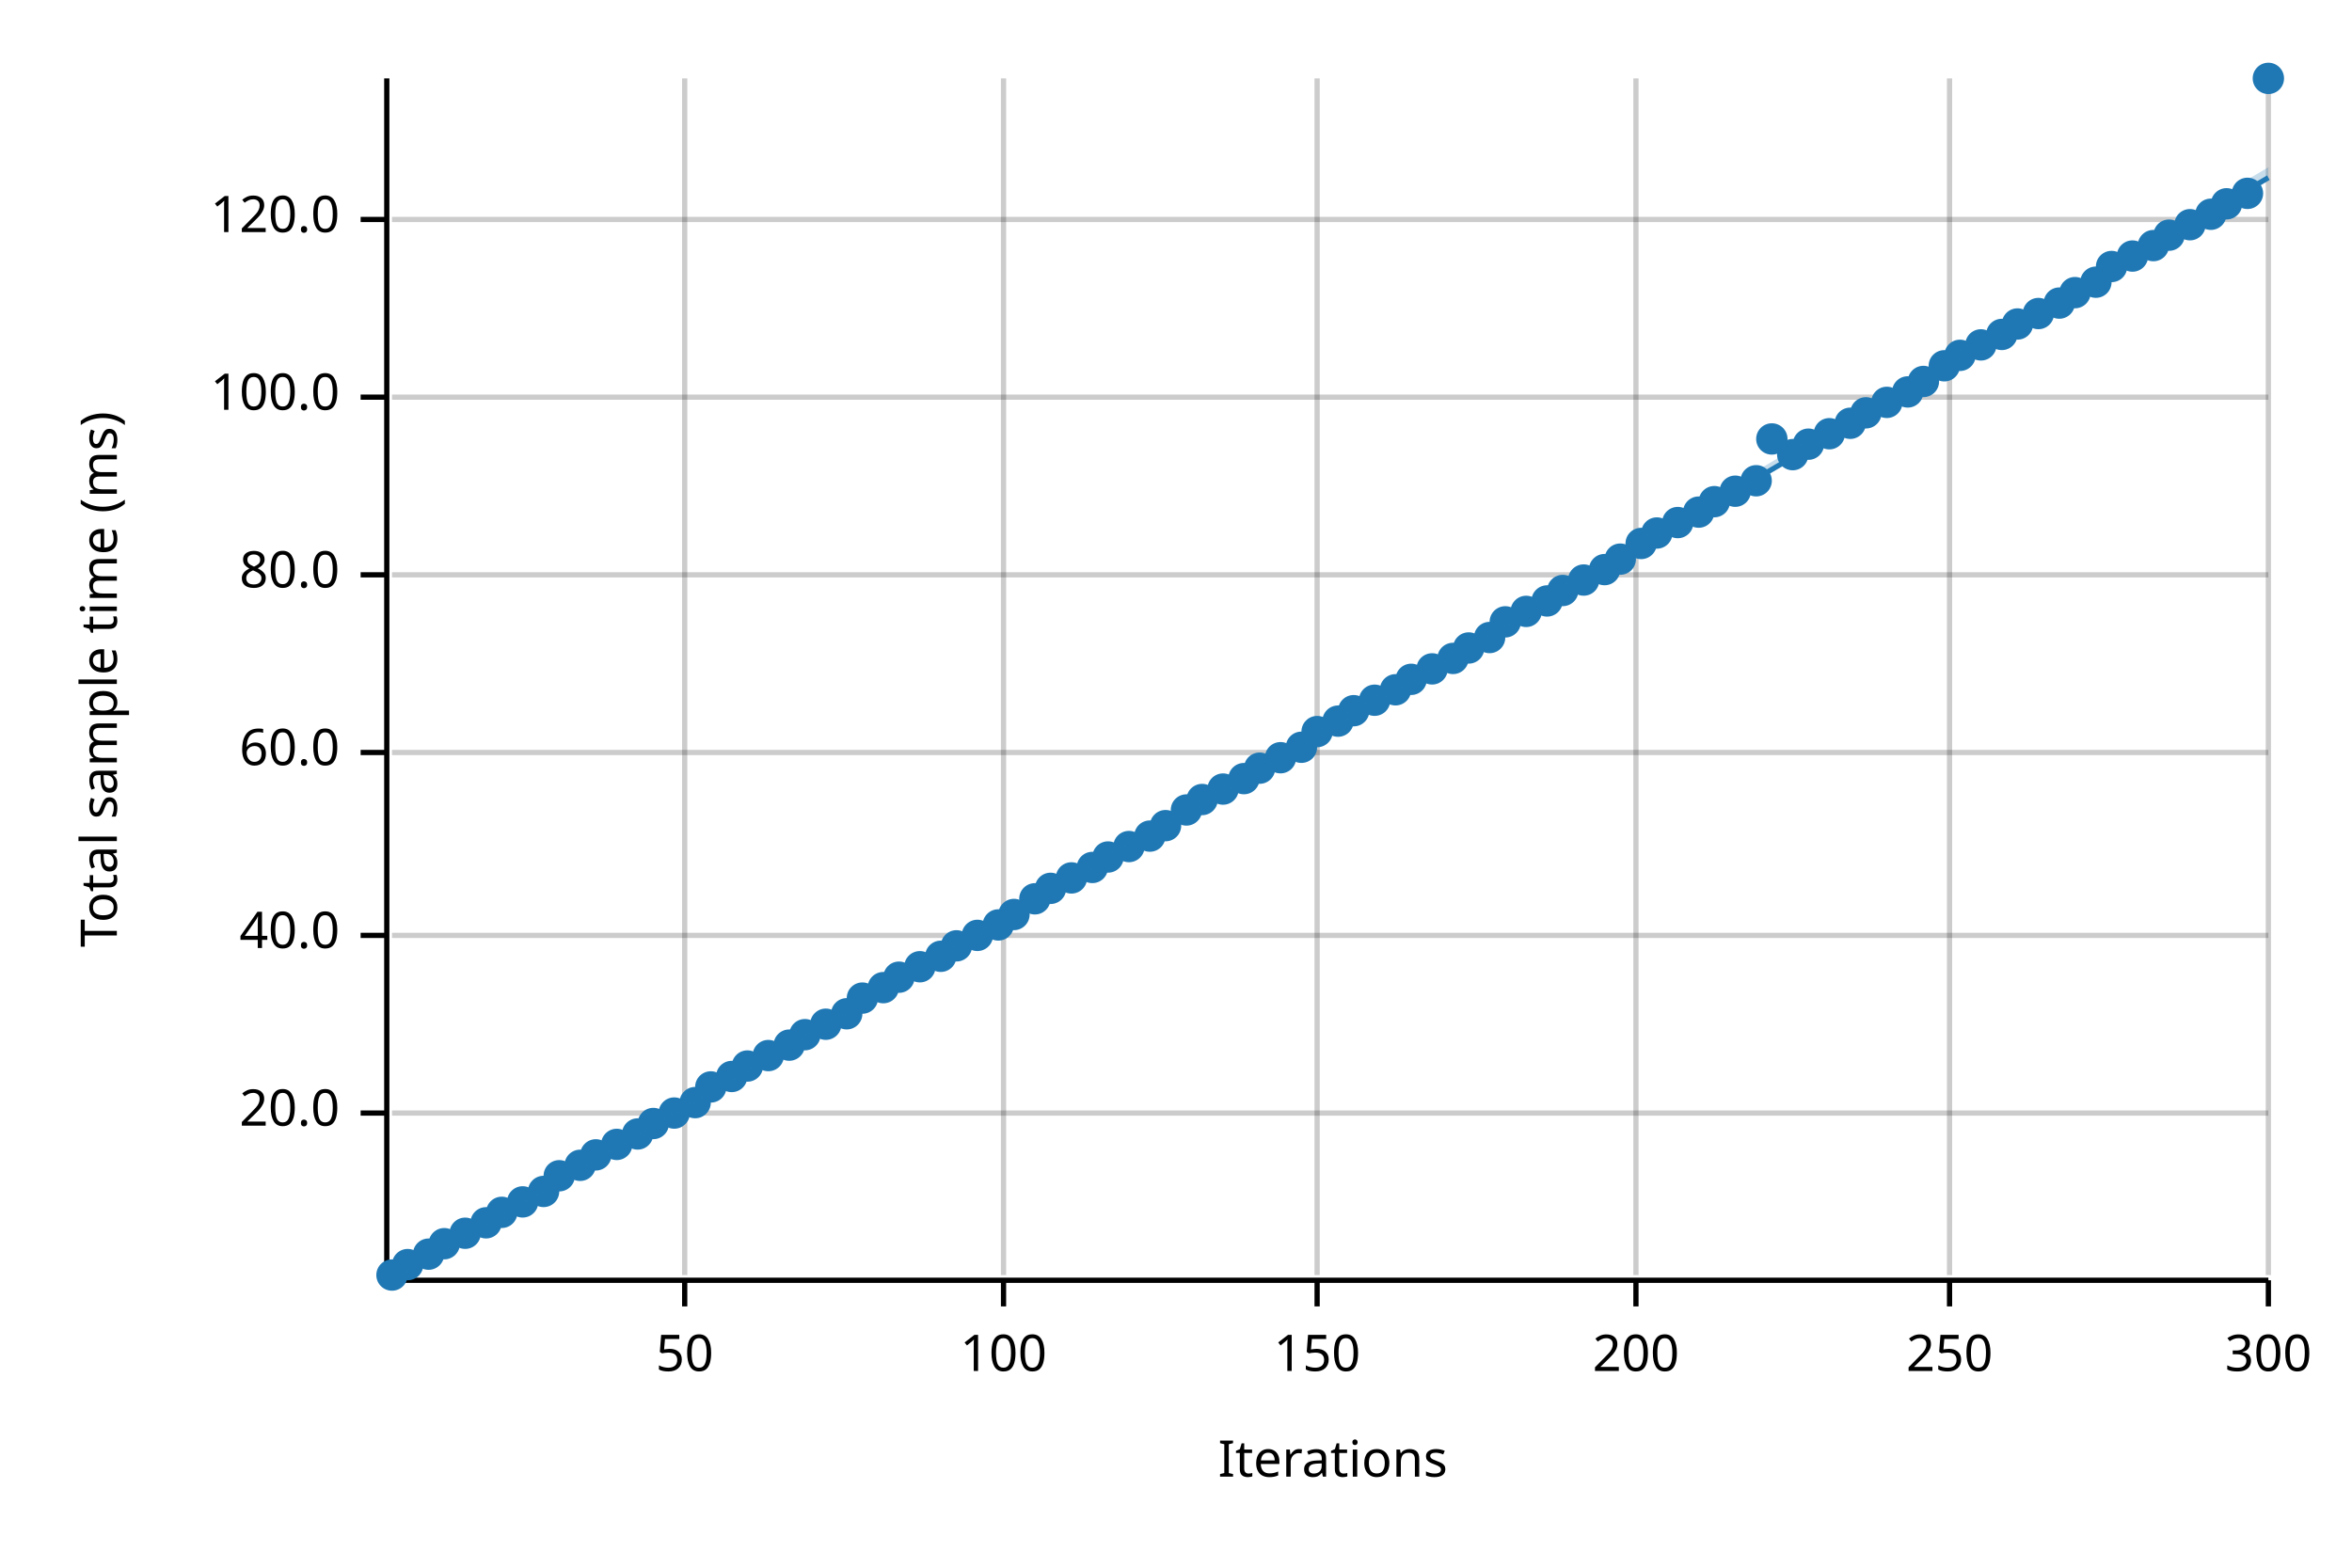
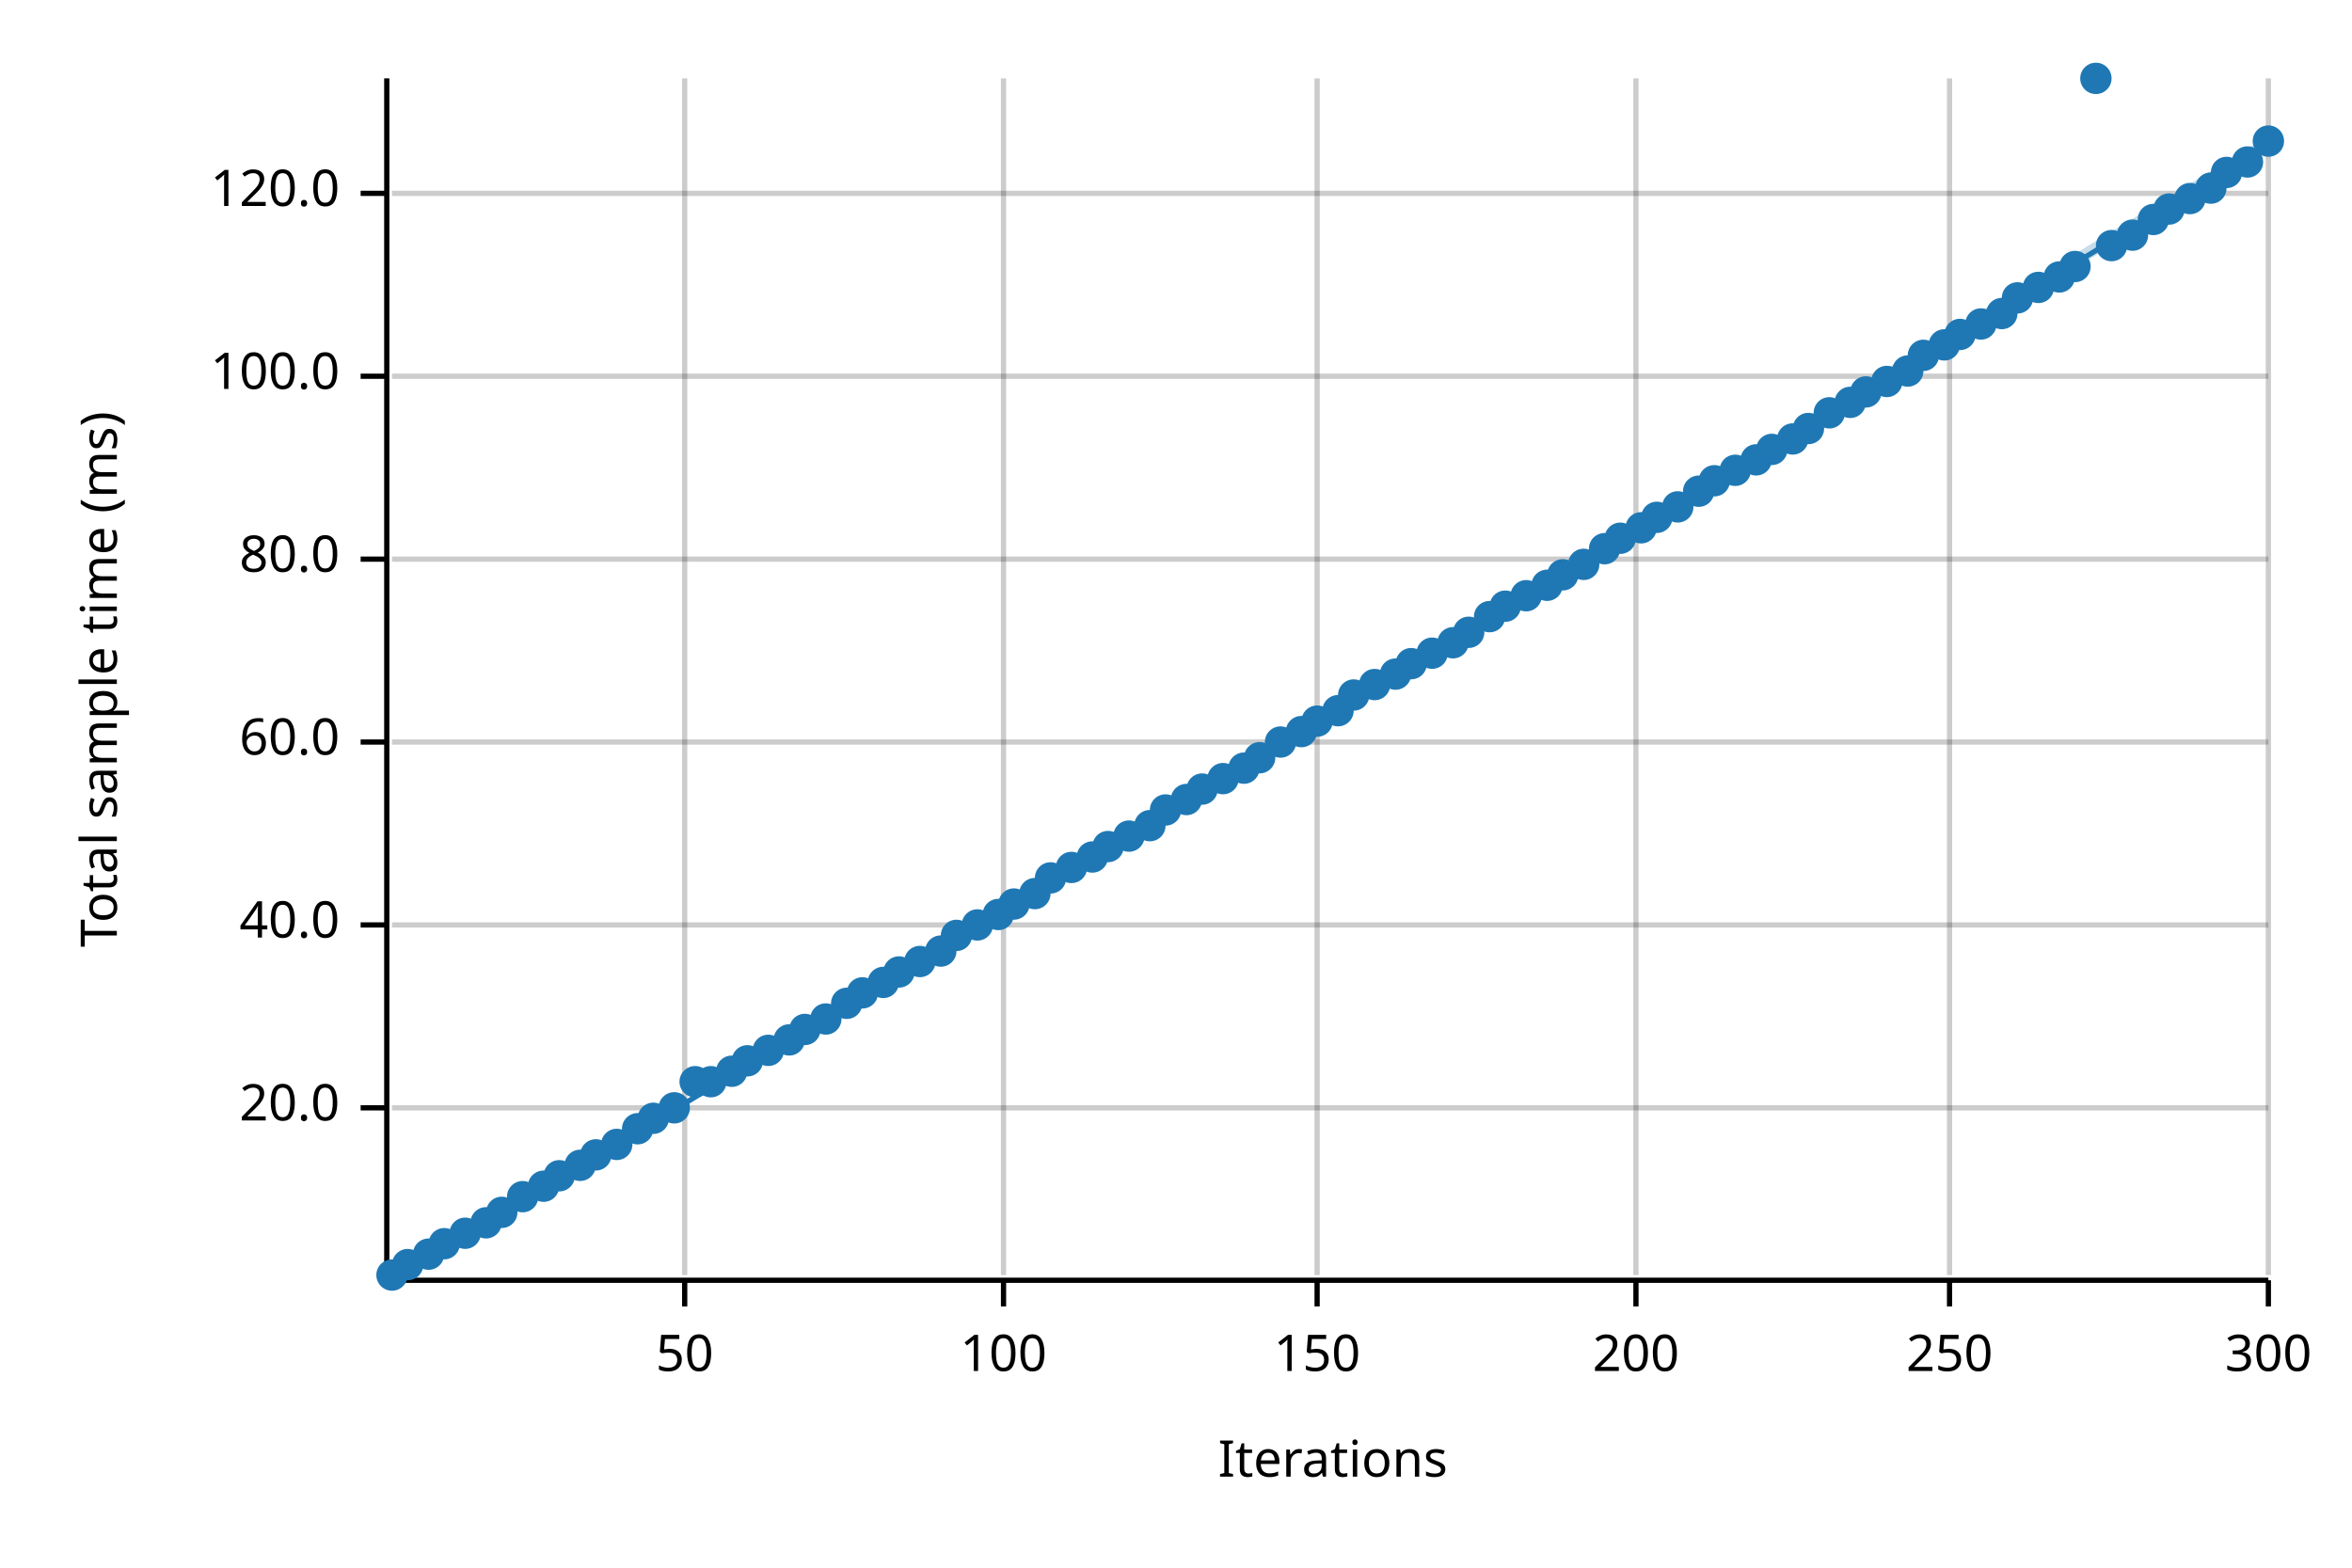
<svg xmlns="http://www.w3.org/2000/svg" width="450" height="300" viewBox="0 0 450 300">
  <text x="15" y="130" dy="0.76em" text-anchor="middle" font-family="sans-serif" font-size="9.677" opacity="1" fill="#000000" transform="rotate(270, 15, 130)">
Total sample time (ms)
</text>
  <text x="255" y="285" dy="-0.5ex" text-anchor="middle" font-family="sans-serif" font-size="9.677" opacity="1" fill="#000000">
Iterations
</text>
  <line opacity="0.2" stroke="#000000" stroke-width="1" x1="131" y1="244" x2="131" y2="15" />
  <line opacity="0.2" stroke="#000000" stroke-width="1" x1="192" y1="244" x2="192" y2="15" />
  <line opacity="0.2" stroke="#000000" stroke-width="1" x1="252" y1="244" x2="252" y2="15" />
  <line opacity="0.2" stroke="#000000" stroke-width="1" x1="313" y1="244" x2="313" y2="15" />
  <line opacity="0.2" stroke="#000000" stroke-width="1" x1="373" y1="244" x2="373" y2="15" />
  <line opacity="0.2" stroke="#000000" stroke-width="1" x1="434" y1="244" x2="434" y2="15" />
-   <line opacity="0.2" stroke="#000000" stroke-width="1" x1="75" y1="213" x2="434" y2="213" />
-   <line opacity="0.2" stroke="#000000" stroke-width="1" x1="75" y1="179" x2="434" y2="179" />
-   <line opacity="0.2" stroke="#000000" stroke-width="1" x1="75" y1="144" x2="434" y2="144" />
-   <line opacity="0.2" stroke="#000000" stroke-width="1" x1="75" y1="110" x2="434" y2="110" />
-   <line opacity="0.2" stroke="#000000" stroke-width="1" x1="75" y1="76" x2="434" y2="76" />
-   <line opacity="0.2" stroke="#000000" stroke-width="1" x1="75" y1="42" x2="434" y2="42" />
+   <line opacity="0.2" stroke="#000000" stroke-width="1" x1="75" y1="212" x2="434" y2="212" />
+   <line opacity="0.2" stroke="#000000" stroke-width="1" x1="75" y1="177" x2="434" y2="177" />
+   <line opacity="0.2" stroke="#000000" stroke-width="1" x1="75" y1="142" x2="434" y2="142" />
+   <line opacity="0.2" stroke="#000000" stroke-width="1" x1="75" y1="107" x2="434" y2="107" />
+   <line opacity="0.2" stroke="#000000" stroke-width="1" x1="75" y1="72" x2="434" y2="72" />
+   <line opacity="0.2" stroke="#000000" stroke-width="1" x1="75" y1="37" x2="434" y2="37" />
  <polyline fill="none" opacity="1" stroke="#000000" stroke-width="1" points="74,15 74,244 " />
-   <text x="65" y="213" dy="0.5ex" text-anchor="end" font-family="sans-serif" font-size="9.677" opacity="1" fill="#000000">
+   <text x="65" y="212" dy="0.5ex" text-anchor="end" font-family="sans-serif" font-size="9.677" opacity="1" fill="#000000">
20.0
</text>
-   <polyline fill="none" opacity="1" stroke="#000000" stroke-width="1" points="69,213 74,213 " />
-   <text x="65" y="179" dy="0.5ex" text-anchor="end" font-family="sans-serif" font-size="9.677" opacity="1" fill="#000000">
+   <polyline fill="none" opacity="1" stroke="#000000" stroke-width="1" points="69,212 74,212 " />
+   <text x="65" y="177" dy="0.5ex" text-anchor="end" font-family="sans-serif" font-size="9.677" opacity="1" fill="#000000">
40.0
</text>
-   <polyline fill="none" opacity="1" stroke="#000000" stroke-width="1" points="69,179 74,179 " />
-   <text x="65" y="144" dy="0.5ex" text-anchor="end" font-family="sans-serif" font-size="9.677" opacity="1" fill="#000000">
+   <polyline fill="none" opacity="1" stroke="#000000" stroke-width="1" points="69,177 74,177 " />
+   <text x="65" y="142" dy="0.5ex" text-anchor="end" font-family="sans-serif" font-size="9.677" opacity="1" fill="#000000">
60.0
</text>
-   <polyline fill="none" opacity="1" stroke="#000000" stroke-width="1" points="69,144 74,144 " />
-   <text x="65" y="110" dy="0.5ex" text-anchor="end" font-family="sans-serif" font-size="9.677" opacity="1" fill="#000000">
+   <polyline fill="none" opacity="1" stroke="#000000" stroke-width="1" points="69,142 74,142 " />
+   <text x="65" y="107" dy="0.5ex" text-anchor="end" font-family="sans-serif" font-size="9.677" opacity="1" fill="#000000">
80.0
</text>
-   <polyline fill="none" opacity="1" stroke="#000000" stroke-width="1" points="69,110 74,110 " />
-   <text x="65" y="76" dy="0.5ex" text-anchor="end" font-family="sans-serif" font-size="9.677" opacity="1" fill="#000000">
+   <polyline fill="none" opacity="1" stroke="#000000" stroke-width="1" points="69,107 74,107 " />
+   <text x="65" y="72" dy="0.5ex" text-anchor="end" font-family="sans-serif" font-size="9.677" opacity="1" fill="#000000">
100.0
</text>
-   <polyline fill="none" opacity="1" stroke="#000000" stroke-width="1" points="69,76 74,76 " />
-   <text x="65" y="42" dy="0.5ex" text-anchor="end" font-family="sans-serif" font-size="9.677" opacity="1" fill="#000000">
+   <polyline fill="none" opacity="1" stroke="#000000" stroke-width="1" points="69,72 74,72 " />
+   <text x="65" y="37" dy="0.5ex" text-anchor="end" font-family="sans-serif" font-size="9.677" opacity="1" fill="#000000">
120.0
</text>
-   <polyline fill="none" opacity="1" stroke="#000000" stroke-width="1" points="69,42 74,42 " />
+   <polyline fill="none" opacity="1" stroke="#000000" stroke-width="1" points="69,37 74,37 " />
  <polyline fill="none" opacity="1" stroke="#000000" stroke-width="1" points="75,245 434,245 " />
  <text x="131" y="255" dy="0.76em" text-anchor="middle" font-family="sans-serif" font-size="9.677" opacity="1" fill="#000000">
50
</text>
  <polyline fill="none" opacity="1" stroke="#000000" stroke-width="1" points="131,245 131,250 " />
  <text x="192" y="255" dy="0.76em" text-anchor="middle" font-family="sans-serif" font-size="9.677" opacity="1" fill="#000000">
100
</text>
  <polyline fill="none" opacity="1" stroke="#000000" stroke-width="1" points="192,245 192,250 " />
  <text x="252" y="255" dy="0.76em" text-anchor="middle" font-family="sans-serif" font-size="9.677" opacity="1" fill="#000000">
150
</text>
  <polyline fill="none" opacity="1" stroke="#000000" stroke-width="1" points="252,245 252,250 " />
  <text x="313" y="255" dy="0.76em" text-anchor="middle" font-family="sans-serif" font-size="9.677" opacity="1" fill="#000000">
200
</text>
  <polyline fill="none" opacity="1" stroke="#000000" stroke-width="1" points="313,245 313,250 " />
  <text x="373" y="255" dy="0.76em" text-anchor="middle" font-family="sans-serif" font-size="9.677" opacity="1" fill="#000000">
250
</text>
  <polyline fill="none" opacity="1" stroke="#000000" stroke-width="1" points="373,245 373,250 " />
  <text x="434" y="255" dy="0.76em" text-anchor="middle" font-family="sans-serif" font-size="9.677" opacity="1" fill="#000000">
300
</text>
  <polyline fill="none" opacity="1" stroke="#000000" stroke-width="1" points="434,245 434,250 " />
  <circle cx="75" cy="244" r="3" opacity="1" fill="#1F78B4" stroke="none" stroke-width="1" />
  <circle cx="78" cy="242" r="3" opacity="1" fill="#1F78B4" stroke="none" stroke-width="1" />
  <circle cx="82" cy="240" r="3" opacity="1" fill="#1F78B4" stroke="none" stroke-width="1" />
  <circle cx="85" cy="238" r="3" opacity="1" fill="#1F78B4" stroke="none" stroke-width="1" />
  <circle cx="89" cy="236" r="3" opacity="1" fill="#1F78B4" stroke="none" stroke-width="1" />
  <circle cx="93" cy="234" r="3" opacity="1" fill="#1F78B4" stroke="none" stroke-width="1" />
  <circle cx="96" cy="232" r="3" opacity="1" fill="#1F78B4" stroke="none" stroke-width="1" />
-   <circle cx="100" cy="230" r="3" opacity="1" fill="#1F78B4" stroke="none" stroke-width="1" />
-   <circle cx="104" cy="228" r="3" opacity="1" fill="#1F78B4" stroke="none" stroke-width="1" />
+   <circle cx="100" cy="229" r="3" opacity="1" fill="#1F78B4" stroke="none" stroke-width="1" />
+   <circle cx="104" cy="227" r="3" opacity="1" fill="#1F78B4" stroke="none" stroke-width="1" />
  <circle cx="107" cy="225" r="3" opacity="1" fill="#1F78B4" stroke="none" stroke-width="1" />
  <circle cx="111" cy="223" r="3" opacity="1" fill="#1F78B4" stroke="none" stroke-width="1" />
  <circle cx="114" cy="221" r="3" opacity="1" fill="#1F78B4" stroke="none" stroke-width="1" />
  <circle cx="118" cy="219" r="3" opacity="1" fill="#1F78B4" stroke="none" stroke-width="1" />
-   <circle cx="122" cy="217" r="3" opacity="1" fill="#1F78B4" stroke="none" stroke-width="1" />
-   <circle cx="125" cy="215" r="3" opacity="1" fill="#1F78B4" stroke="none" stroke-width="1" />
-   <circle cx="129" cy="213" r="3" opacity="1" fill="#1F78B4" stroke="none" stroke-width="1" />
-   <circle cx="133" cy="211" r="3" opacity="1" fill="#1F78B4" stroke="none" stroke-width="1" />
-   <circle cx="136" cy="208" r="3" opacity="1" fill="#1F78B4" stroke="none" stroke-width="1" />
-   <circle cx="140" cy="206" r="3" opacity="1" fill="#1F78B4" stroke="none" stroke-width="1" />
-   <circle cx="143" cy="204" r="3" opacity="1" fill="#1F78B4" stroke="none" stroke-width="1" />
-   <circle cx="147" cy="202" r="3" opacity="1" fill="#1F78B4" stroke="none" stroke-width="1" />
-   <circle cx="151" cy="200" r="3" opacity="1" fill="#1F78B4" stroke="none" stroke-width="1" />
-   <circle cx="154" cy="198" r="3" opacity="1" fill="#1F78B4" stroke="none" stroke-width="1" />
-   <circle cx="158" cy="196" r="3" opacity="1" fill="#1F78B4" stroke="none" stroke-width="1" />
-   <circle cx="162" cy="194" r="3" opacity="1" fill="#1F78B4" stroke="none" stroke-width="1" />
-   <circle cx="165" cy="191" r="3" opacity="1" fill="#1F78B4" stroke="none" stroke-width="1" />
-   <circle cx="169" cy="189" r="3" opacity="1" fill="#1F78B4" stroke="none" stroke-width="1" />
-   <circle cx="172" cy="187" r="3" opacity="1" fill="#1F78B4" stroke="none" stroke-width="1" />
-   <circle cx="176" cy="185" r="3" opacity="1" fill="#1F78B4" stroke="none" stroke-width="1" />
-   <circle cx="180" cy="183" r="3" opacity="1" fill="#1F78B4" stroke="none" stroke-width="1" />
-   <circle cx="183" cy="181" r="3" opacity="1" fill="#1F78B4" stroke="none" stroke-width="1" />
-   <circle cx="187" cy="179" r="3" opacity="1" fill="#1F78B4" stroke="none" stroke-width="1" />
-   <circle cx="191" cy="177" r="3" opacity="1" fill="#1F78B4" stroke="none" stroke-width="1" />
-   <circle cx="194" cy="175" r="3" opacity="1" fill="#1F78B4" stroke="none" stroke-width="1" />
-   <circle cx="198" cy="172" r="3" opacity="1" fill="#1F78B4" stroke="none" stroke-width="1" />
-   <circle cx="201" cy="170" r="3" opacity="1" fill="#1F78B4" stroke="none" stroke-width="1" />
-   <circle cx="205" cy="168" r="3" opacity="1" fill="#1F78B4" stroke="none" stroke-width="1" />
-   <circle cx="209" cy="166" r="3" opacity="1" fill="#1F78B4" stroke="none" stroke-width="1" />
-   <circle cx="212" cy="164" r="3" opacity="1" fill="#1F78B4" stroke="none" stroke-width="1" />
-   <circle cx="216" cy="162" r="3" opacity="1" fill="#1F78B4" stroke="none" stroke-width="1" />
-   <circle cx="220" cy="160" r="3" opacity="1" fill="#1F78B4" stroke="none" stroke-width="1" />
-   <circle cx="223" cy="158" r="3" opacity="1" fill="#1F78B4" stroke="none" stroke-width="1" />
-   <circle cx="227" cy="155" r="3" opacity="1" fill="#1F78B4" stroke="none" stroke-width="1" />
-   <circle cx="230" cy="153" r="3" opacity="1" fill="#1F78B4" stroke="none" stroke-width="1" />
-   <circle cx="234" cy="151" r="3" opacity="1" fill="#1F78B4" stroke="none" stroke-width="1" />
-   <circle cx="238" cy="149" r="3" opacity="1" fill="#1F78B4" stroke="none" stroke-width="1" />
-   <circle cx="241" cy="147" r="3" opacity="1" fill="#1F78B4" stroke="none" stroke-width="1" />
-   <circle cx="245" cy="145" r="3" opacity="1" fill="#1F78B4" stroke="none" stroke-width="1" />
-   <circle cx="249" cy="143" r="3" opacity="1" fill="#1F78B4" stroke="none" stroke-width="1" />
-   <circle cx="252" cy="140" r="3" opacity="1" fill="#1F78B4" stroke="none" stroke-width="1" />
-   <circle cx="256" cy="138" r="3" opacity="1" fill="#1F78B4" stroke="none" stroke-width="1" />
-   <circle cx="259" cy="136" r="3" opacity="1" fill="#1F78B4" stroke="none" stroke-width="1" />
-   <circle cx="263" cy="134" r="3" opacity="1" fill="#1F78B4" stroke="none" stroke-width="1" />
-   <circle cx="267" cy="132" r="3" opacity="1" fill="#1F78B4" stroke="none" stroke-width="1" />
-   <circle cx="270" cy="130" r="3" opacity="1" fill="#1F78B4" stroke="none" stroke-width="1" />
-   <circle cx="274" cy="128" r="3" opacity="1" fill="#1F78B4" stroke="none" stroke-width="1" />
-   <circle cx="278" cy="126" r="3" opacity="1" fill="#1F78B4" stroke="none" stroke-width="1" />
-   <circle cx="281" cy="124" r="3" opacity="1" fill="#1F78B4" stroke="none" stroke-width="1" />
-   <circle cx="285" cy="122" r="3" opacity="1" fill="#1F78B4" stroke="none" stroke-width="1" />
-   <circle cx="288" cy="119" r="3" opacity="1" fill="#1F78B4" stroke="none" stroke-width="1" />
-   <circle cx="292" cy="117" r="3" opacity="1" fill="#1F78B4" stroke="none" stroke-width="1" />
-   <circle cx="296" cy="115" r="3" opacity="1" fill="#1F78B4" stroke="none" stroke-width="1" />
-   <circle cx="299" cy="113" r="3" opacity="1" fill="#1F78B4" stroke="none" stroke-width="1" />
-   <circle cx="303" cy="111" r="3" opacity="1" fill="#1F78B4" stroke="none" stroke-width="1" />
-   <circle cx="307" cy="109" r="3" opacity="1" fill="#1F78B4" stroke="none" stroke-width="1" />
-   <circle cx="310" cy="107" r="3" opacity="1" fill="#1F78B4" stroke="none" stroke-width="1" />
-   <circle cx="314" cy="104" r="3" opacity="1" fill="#1F78B4" stroke="none" stroke-width="1" />
-   <circle cx="317" cy="102" r="3" opacity="1" fill="#1F78B4" stroke="none" stroke-width="1" />
-   <circle cx="321" cy="100" r="3" opacity="1" fill="#1F78B4" stroke="none" stroke-width="1" />
-   <circle cx="325" cy="98" r="3" opacity="1" fill="#1F78B4" stroke="none" stroke-width="1" />
-   <circle cx="328" cy="96" r="3" opacity="1" fill="#1F78B4" stroke="none" stroke-width="1" />
-   <circle cx="332" cy="94" r="3" opacity="1" fill="#1F78B4" stroke="none" stroke-width="1" />
-   <circle cx="336" cy="92" r="3" opacity="1" fill="#1F78B4" stroke="none" stroke-width="1" />
-   <circle cx="339" cy="84" r="3" opacity="1" fill="#1F78B4" stroke="none" stroke-width="1" />
-   <circle cx="343" cy="87" r="3" opacity="1" fill="#1F78B4" stroke="none" stroke-width="1" />
-   <circle cx="346" cy="85" r="3" opacity="1" fill="#1F78B4" stroke="none" stroke-width="1" />
-   <circle cx="350" cy="83" r="3" opacity="1" fill="#1F78B4" stroke="none" stroke-width="1" />
-   <circle cx="354" cy="81" r="3" opacity="1" fill="#1F78B4" stroke="none" stroke-width="1" />
-   <circle cx="357" cy="79" r="3" opacity="1" fill="#1F78B4" stroke="none" stroke-width="1" />
-   <circle cx="361" cy="77" r="3" opacity="1" fill="#1F78B4" stroke="none" stroke-width="1" />
-   <circle cx="365" cy="75" r="3" opacity="1" fill="#1F78B4" stroke="none" stroke-width="1" />
-   <circle cx="368" cy="73" r="3" opacity="1" fill="#1F78B4" stroke="none" stroke-width="1" />
-   <circle cx="372" cy="70" r="3" opacity="1" fill="#1F78B4" stroke="none" stroke-width="1" />
-   <circle cx="375" cy="68" r="3" opacity="1" fill="#1F78B4" stroke="none" stroke-width="1" />
-   <circle cx="379" cy="66" r="3" opacity="1" fill="#1F78B4" stroke="none" stroke-width="1" />
-   <circle cx="383" cy="64" r="3" opacity="1" fill="#1F78B4" stroke="none" stroke-width="1" />
-   <circle cx="386" cy="62" r="3" opacity="1" fill="#1F78B4" stroke="none" stroke-width="1" />
-   <circle cx="390" cy="60" r="3" opacity="1" fill="#1F78B4" stroke="none" stroke-width="1" />
-   <circle cx="394" cy="58" r="3" opacity="1" fill="#1F78B4" stroke="none" stroke-width="1" />
-   <circle cx="397" cy="56" r="3" opacity="1" fill="#1F78B4" stroke="none" stroke-width="1" />
-   <circle cx="401" cy="54" r="3" opacity="1" fill="#1F78B4" stroke="none" stroke-width="1" />
-   <circle cx="404" cy="51" r="3" opacity="1" fill="#1F78B4" stroke="none" stroke-width="1" />
-   <circle cx="408" cy="49" r="3" opacity="1" fill="#1F78B4" stroke="none" stroke-width="1" />
-   <circle cx="412" cy="47" r="3" opacity="1" fill="#1F78B4" stroke="none" stroke-width="1" />
-   <circle cx="415" cy="45" r="3" opacity="1" fill="#1F78B4" stroke="none" stroke-width="1" />
-   <circle cx="419" cy="43" r="3" opacity="1" fill="#1F78B4" stroke="none" stroke-width="1" />
-   <circle cx="423" cy="41" r="3" opacity="1" fill="#1F78B4" stroke="none" stroke-width="1" />
-   <circle cx="426" cy="39" r="3" opacity="1" fill="#1F78B4" stroke="none" stroke-width="1" />
-   <circle cx="430" cy="37" r="3" opacity="1" fill="#1F78B4" stroke="none" stroke-width="1" />
-   <circle cx="434" cy="15" r="3" opacity="1" fill="#1F78B4" stroke="none" stroke-width="1" />
-   <polyline fill="none" opacity="1" stroke="#1F78B4" stroke-width="1" points="75,245 434,34 " />
-   <polygon opacity="0.25" fill="#1F78B4" points="75,245 434,34 434,32 " />
+   <circle cx="122" cy="216" r="3" opacity="1" fill="#1F78B4" stroke="none" stroke-width="1" />
+   <circle cx="125" cy="214" r="3" opacity="1" fill="#1F78B4" stroke="none" stroke-width="1" />
+   <circle cx="129" cy="212" r="3" opacity="1" fill="#1F78B4" stroke="none" stroke-width="1" />
+   <circle cx="133" cy="207" r="3" opacity="1" fill="#1F78B4" stroke="none" stroke-width="1" />
+   <circle cx="136" cy="207" r="3" opacity="1" fill="#1F78B4" stroke="none" stroke-width="1" />
+   <circle cx="140" cy="205" r="3" opacity="1" fill="#1F78B4" stroke="none" stroke-width="1" />
+   <circle cx="143" cy="203" r="3" opacity="1" fill="#1F78B4" stroke="none" stroke-width="1" />
+   <circle cx="147" cy="201" r="3" opacity="1" fill="#1F78B4" stroke="none" stroke-width="1" />
+   <circle cx="151" cy="199" r="3" opacity="1" fill="#1F78B4" stroke="none" stroke-width="1" />
+   <circle cx="154" cy="197" r="3" opacity="1" fill="#1F78B4" stroke="none" stroke-width="1" />
+   <circle cx="158" cy="195" r="3" opacity="1" fill="#1F78B4" stroke="none" stroke-width="1" />
+   <circle cx="162" cy="192" r="3" opacity="1" fill="#1F78B4" stroke="none" stroke-width="1" />
+   <circle cx="165" cy="190" r="3" opacity="1" fill="#1F78B4" stroke="none" stroke-width="1" />
+   <circle cx="169" cy="188" r="3" opacity="1" fill="#1F78B4" stroke="none" stroke-width="1" />
+   <circle cx="172" cy="186" r="3" opacity="1" fill="#1F78B4" stroke="none" stroke-width="1" />
+   <circle cx="176" cy="184" r="3" opacity="1" fill="#1F78B4" stroke="none" stroke-width="1" />
+   <circle cx="180" cy="182" r="3" opacity="1" fill="#1F78B4" stroke="none" stroke-width="1" />
+   <circle cx="183" cy="179" r="3" opacity="1" fill="#1F78B4" stroke="none" stroke-width="1" />
+   <circle cx="187" cy="177" r="3" opacity="1" fill="#1F78B4" stroke="none" stroke-width="1" />
+   <circle cx="191" cy="175" r="3" opacity="1" fill="#1F78B4" stroke="none" stroke-width="1" />
+   <circle cx="194" cy="173" r="3" opacity="1" fill="#1F78B4" stroke="none" stroke-width="1" />
+   <circle cx="198" cy="171" r="3" opacity="1" fill="#1F78B4" stroke="none" stroke-width="1" />
+   <circle cx="201" cy="168" r="3" opacity="1" fill="#1F78B4" stroke="none" stroke-width="1" />
+   <circle cx="205" cy="166" r="3" opacity="1" fill="#1F78B4" stroke="none" stroke-width="1" />
+   <circle cx="209" cy="164" r="3" opacity="1" fill="#1F78B4" stroke="none" stroke-width="1" />
+   <circle cx="212" cy="162" r="3" opacity="1" fill="#1F78B4" stroke="none" stroke-width="1" />
+   <circle cx="216" cy="160" r="3" opacity="1" fill="#1F78B4" stroke="none" stroke-width="1" />
+   <circle cx="220" cy="158" r="3" opacity="1" fill="#1F78B4" stroke="none" stroke-width="1" />
+   <circle cx="223" cy="155" r="3" opacity="1" fill="#1F78B4" stroke="none" stroke-width="1" />
+   <circle cx="227" cy="153" r="3" opacity="1" fill="#1F78B4" stroke="none" stroke-width="1" />
+   <circle cx="230" cy="151" r="3" opacity="1" fill="#1F78B4" stroke="none" stroke-width="1" />
+   <circle cx="234" cy="149" r="3" opacity="1" fill="#1F78B4" stroke="none" stroke-width="1" />
+   <circle cx="238" cy="147" r="3" opacity="1" fill="#1F78B4" stroke="none" stroke-width="1" />
+   <circle cx="241" cy="145" r="3" opacity="1" fill="#1F78B4" stroke="none" stroke-width="1" />
+   <circle cx="245" cy="142" r="3" opacity="1" fill="#1F78B4" stroke="none" stroke-width="1" />
+   <circle cx="249" cy="140" r="3" opacity="1" fill="#1F78B4" stroke="none" stroke-width="1" />
+   <circle cx="252" cy="138" r="3" opacity="1" fill="#1F78B4" stroke="none" stroke-width="1" />
+   <circle cx="256" cy="136" r="3" opacity="1" fill="#1F78B4" stroke="none" stroke-width="1" />
+   <circle cx="259" cy="133" r="3" opacity="1" fill="#1F78B4" stroke="none" stroke-width="1" />
+   <circle cx="263" cy="131" r="3" opacity="1" fill="#1F78B4" stroke="none" stroke-width="1" />
+   <circle cx="267" cy="129" r="3" opacity="1" fill="#1F78B4" stroke="none" stroke-width="1" />
+   <circle cx="270" cy="127" r="3" opacity="1" fill="#1F78B4" stroke="none" stroke-width="1" />
+   <circle cx="274" cy="125" r="3" opacity="1" fill="#1F78B4" stroke="none" stroke-width="1" />
+   <circle cx="278" cy="123" r="3" opacity="1" fill="#1F78B4" stroke="none" stroke-width="1" />
+   <circle cx="281" cy="121" r="3" opacity="1" fill="#1F78B4" stroke="none" stroke-width="1" />
+   <circle cx="285" cy="118" r="3" opacity="1" fill="#1F78B4" stroke="none" stroke-width="1" />
+   <circle cx="288" cy="116" r="3" opacity="1" fill="#1F78B4" stroke="none" stroke-width="1" />
+   <circle cx="292" cy="114" r="3" opacity="1" fill="#1F78B4" stroke="none" stroke-width="1" />
+   <circle cx="296" cy="112" r="3" opacity="1" fill="#1F78B4" stroke="none" stroke-width="1" />
+   <circle cx="299" cy="110" r="3" opacity="1" fill="#1F78B4" stroke="none" stroke-width="1" />
+   <circle cx="303" cy="108" r="3" opacity="1" fill="#1F78B4" stroke="none" stroke-width="1" />
+   <circle cx="307" cy="105" r="3" opacity="1" fill="#1F78B4" stroke="none" stroke-width="1" />
+   <circle cx="310" cy="103" r="3" opacity="1" fill="#1F78B4" stroke="none" stroke-width="1" />
+   <circle cx="314" cy="101" r="3" opacity="1" fill="#1F78B4" stroke="none" stroke-width="1" />
+   <circle cx="317" cy="99" r="3" opacity="1" fill="#1F78B4" stroke="none" stroke-width="1" />
+   <circle cx="321" cy="97" r="3" opacity="1" fill="#1F78B4" stroke="none" stroke-width="1" />
+   <circle cx="325" cy="94" r="3" opacity="1" fill="#1F78B4" stroke="none" stroke-width="1" />
+   <circle cx="328" cy="92" r="3" opacity="1" fill="#1F78B4" stroke="none" stroke-width="1" />
+   <circle cx="332" cy="90" r="3" opacity="1" fill="#1F78B4" stroke="none" stroke-width="1" />
+   <circle cx="336" cy="88" r="3" opacity="1" fill="#1F78B4" stroke="none" stroke-width="1" />
+   <circle cx="339" cy="86" r="3" opacity="1" fill="#1F78B4" stroke="none" stroke-width="1" />
+   <circle cx="343" cy="84" r="3" opacity="1" fill="#1F78B4" stroke="none" stroke-width="1" />
+   <circle cx="346" cy="82" r="3" opacity="1" fill="#1F78B4" stroke="none" stroke-width="1" />
+   <circle cx="350" cy="79" r="3" opacity="1" fill="#1F78B4" stroke="none" stroke-width="1" />
+   <circle cx="354" cy="77" r="3" opacity="1" fill="#1F78B4" stroke="none" stroke-width="1" />
+   <circle cx="357" cy="75" r="3" opacity="1" fill="#1F78B4" stroke="none" stroke-width="1" />
+   <circle cx="361" cy="73" r="3" opacity="1" fill="#1F78B4" stroke="none" stroke-width="1" />
+   <circle cx="365" cy="71" r="3" opacity="1" fill="#1F78B4" stroke="none" stroke-width="1" />
+   <circle cx="368" cy="68" r="3" opacity="1" fill="#1F78B4" stroke="none" stroke-width="1" />
+   <circle cx="372" cy="66" r="3" opacity="1" fill="#1F78B4" stroke="none" stroke-width="1" />
+   <circle cx="375" cy="64" r="3" opacity="1" fill="#1F78B4" stroke="none" stroke-width="1" />
+   <circle cx="379" cy="62" r="3" opacity="1" fill="#1F78B4" stroke="none" stroke-width="1" />
+   <circle cx="383" cy="60" r="3" opacity="1" fill="#1F78B4" stroke="none" stroke-width="1" />
+   <circle cx="386" cy="57" r="3" opacity="1" fill="#1F78B4" stroke="none" stroke-width="1" />
+   <circle cx="390" cy="55" r="3" opacity="1" fill="#1F78B4" stroke="none" stroke-width="1" />
+   <circle cx="394" cy="53" r="3" opacity="1" fill="#1F78B4" stroke="none" stroke-width="1" />
+   <circle cx="397" cy="51" r="3" opacity="1" fill="#1F78B4" stroke="none" stroke-width="1" />
+   <circle cx="401" cy="15" r="3" opacity="1" fill="#1F78B4" stroke="none" stroke-width="1" />
+   <circle cx="404" cy="47" r="3" opacity="1" fill="#1F78B4" stroke="none" stroke-width="1" />
+   <circle cx="408" cy="45" r="3" opacity="1" fill="#1F78B4" stroke="none" stroke-width="1" />
+   <circle cx="412" cy="42" r="3" opacity="1" fill="#1F78B4" stroke="none" stroke-width="1" />
+   <circle cx="415" cy="40" r="3" opacity="1" fill="#1F78B4" stroke="none" stroke-width="1" />
+   <circle cx="419" cy="38" r="3" opacity="1" fill="#1F78B4" stroke="none" stroke-width="1" />
+   <circle cx="423" cy="36" r="3" opacity="1" fill="#1F78B4" stroke="none" stroke-width="1" />
+   <circle cx="426" cy="33" r="3" opacity="1" fill="#1F78B4" stroke="none" stroke-width="1" />
+   <circle cx="430" cy="31" r="3" opacity="1" fill="#1F78B4" stroke="none" stroke-width="1" />
+   <circle cx="434" cy="27" r="3" opacity="1" fill="#1F78B4" stroke="none" stroke-width="1" />
+   <polyline fill="none" opacity="1" stroke="#1F78B4" stroke-width="1" points="75,245 434,28 " />
+   <polygon opacity="0.25" fill="#1F78B4" points="75,245 434,29 434,26 " />
</svg>
